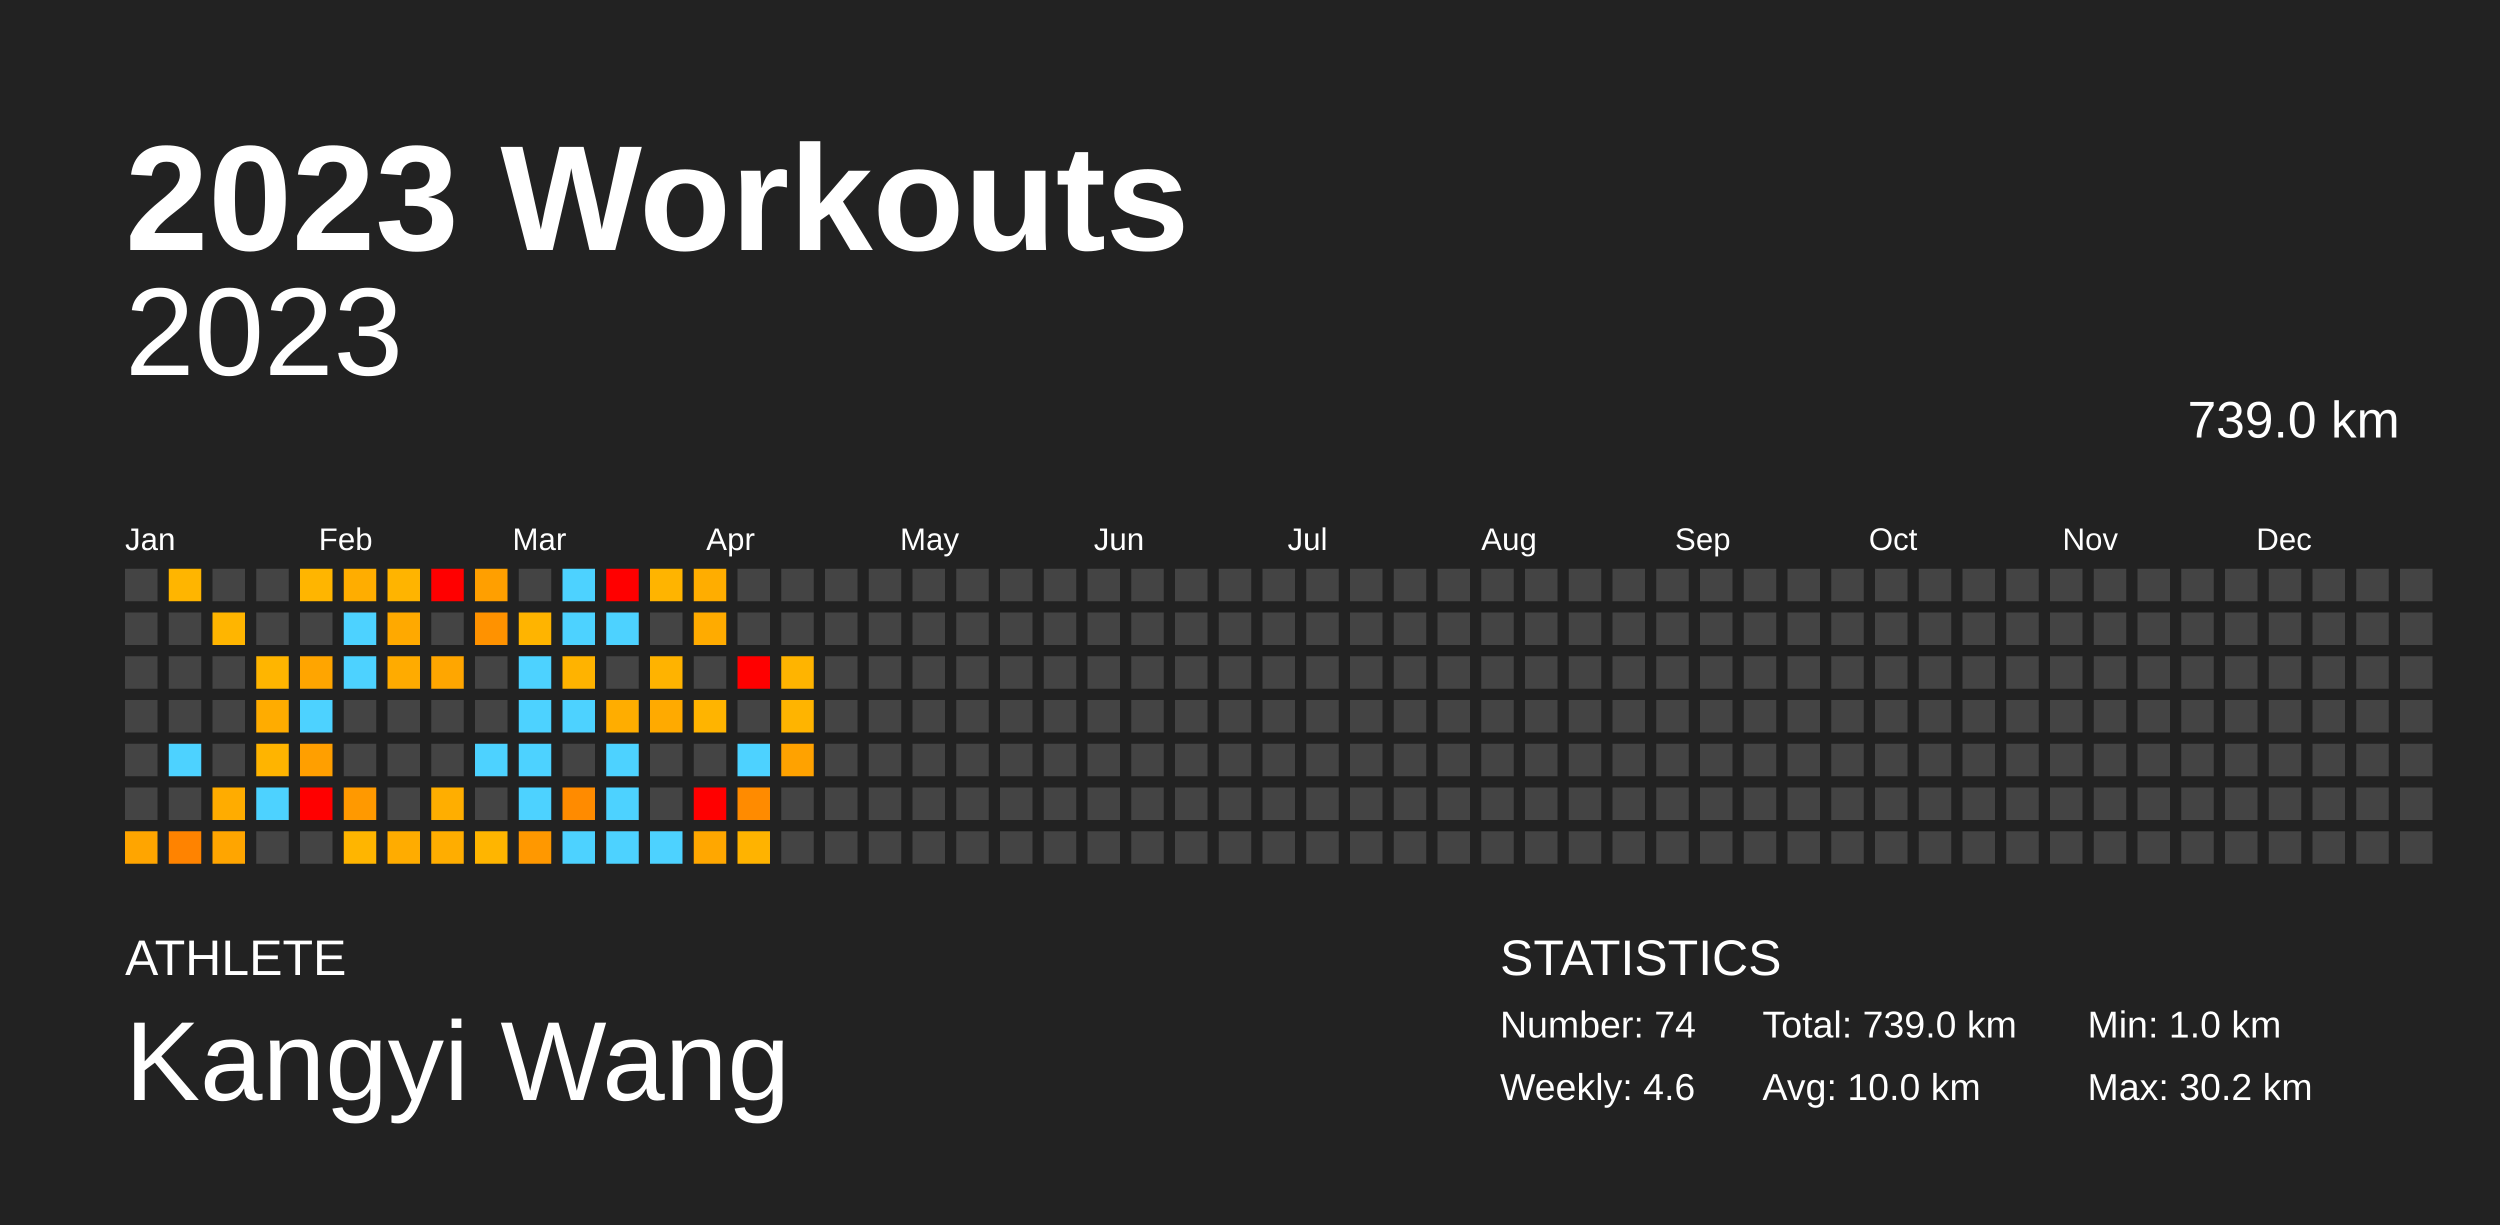
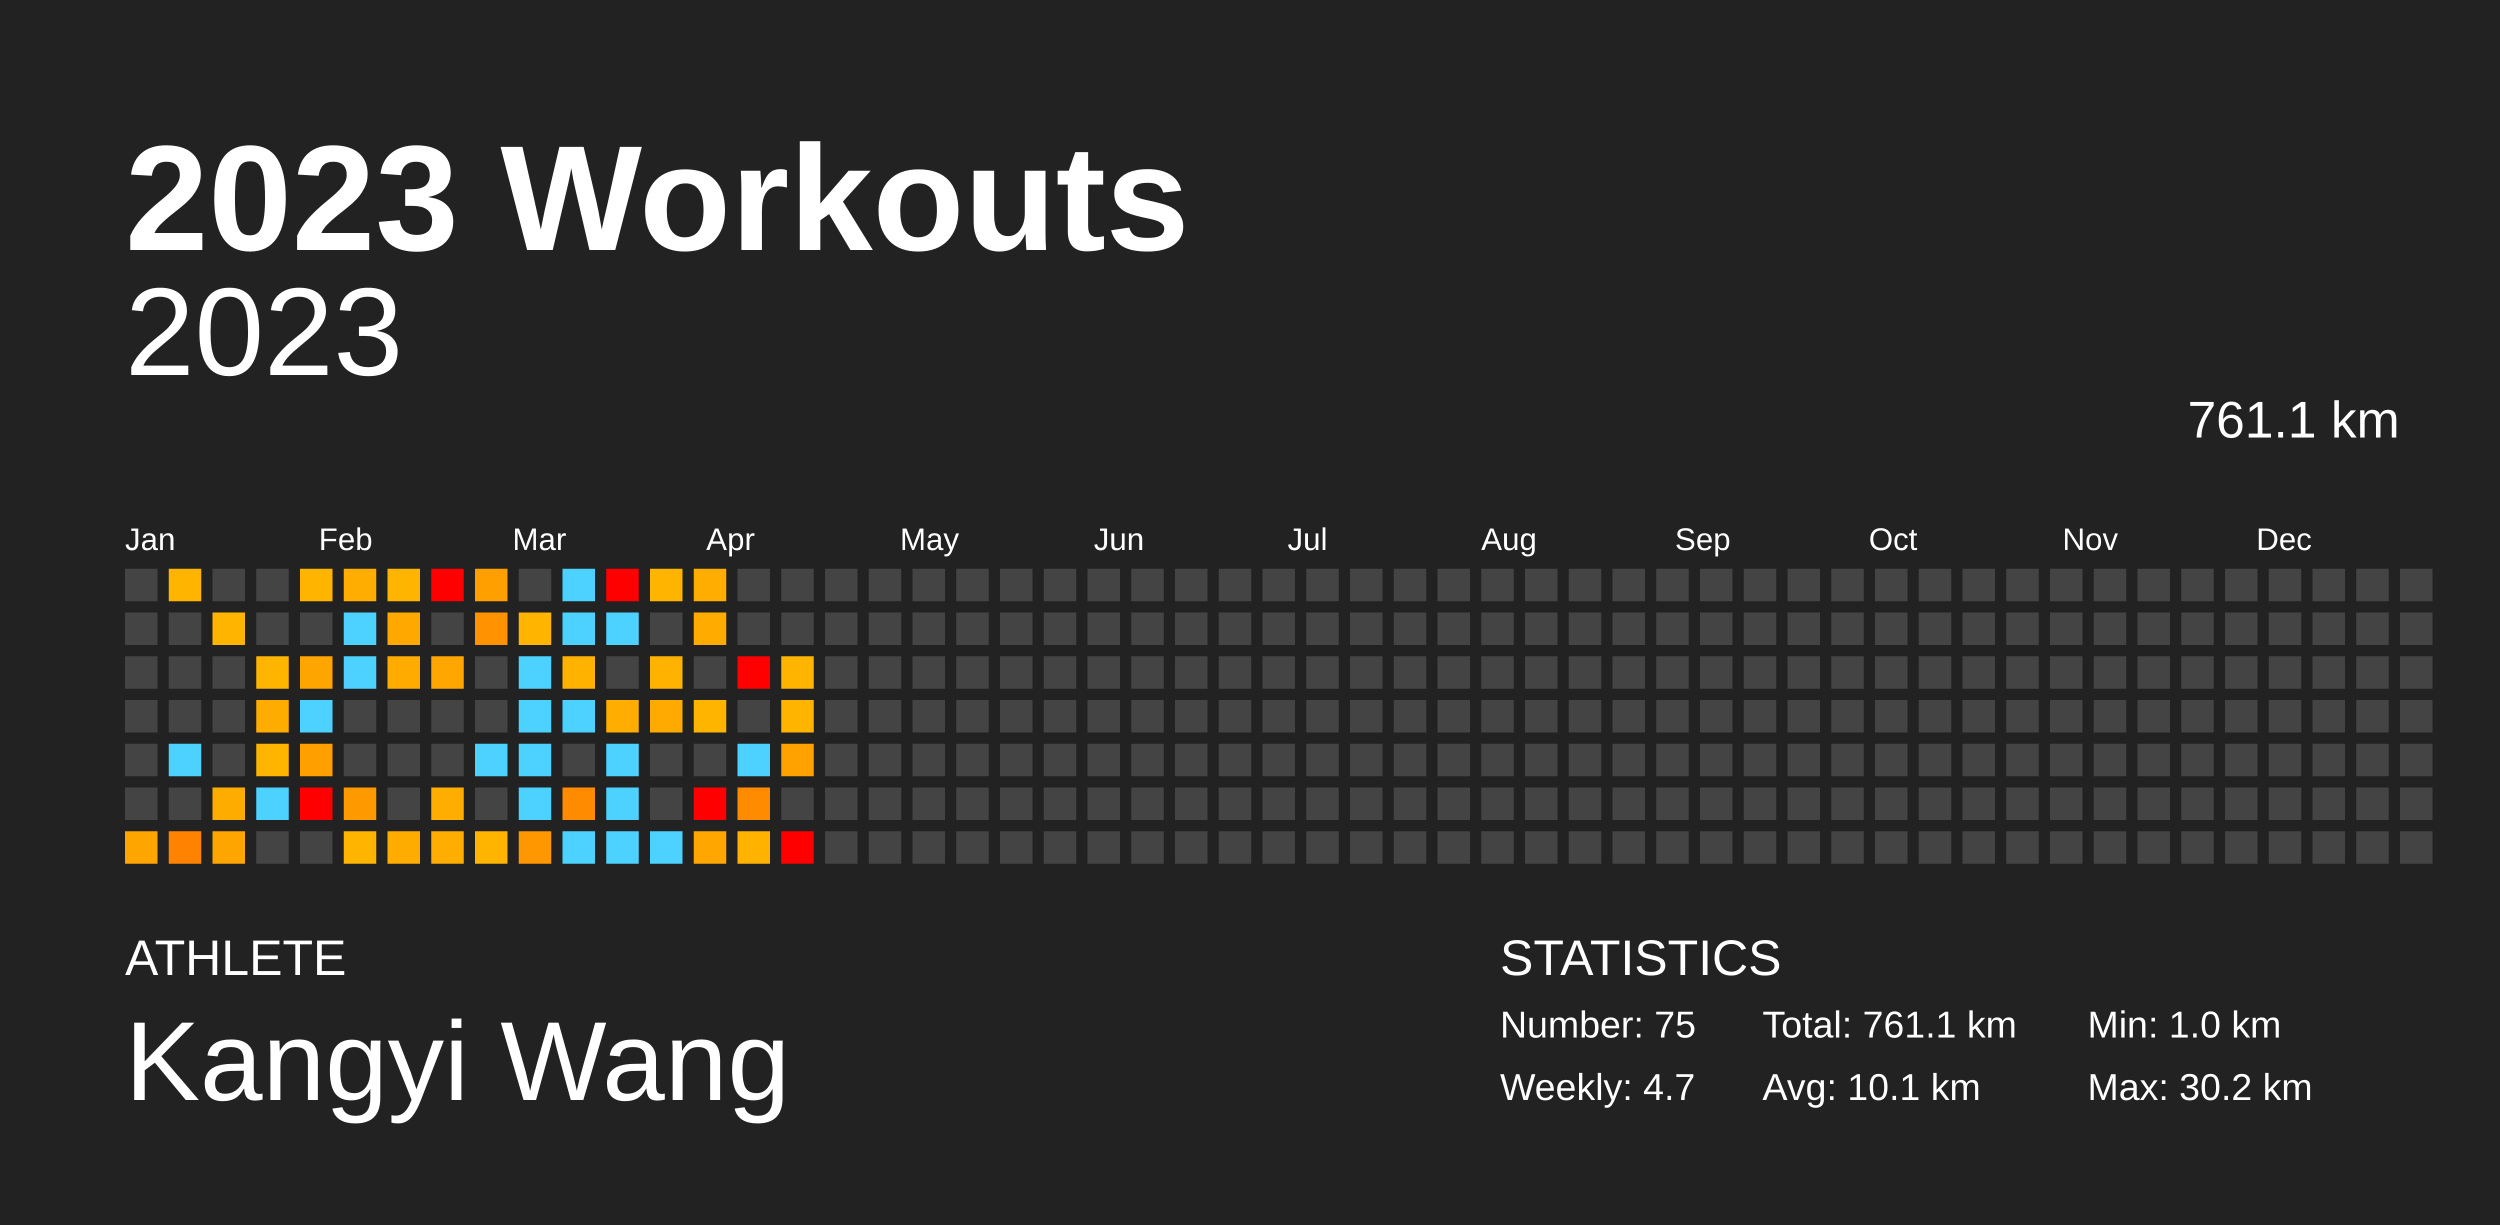
<svg xmlns="http://www.w3.org/2000/svg" baseProfile="full" height="98mm" version="1.1" viewBox="0,0,200,98" width="200mm">
  <defs />
  <rect fill="#222222" height="98" width="200" x="0" y="0" />
  <text fill="#FFFFFF" style="font-size:12px; font-family:Arial; font-weight:bold;" x="10" y="20">2023 Workouts</text>
  <text fill="#FFFFFF" style="font-size:4px; font-family:Arial" x="10" y="78">ATHLETE</text>
  <text fill="#FFFFFF" style="font-size:9px; font-family:Arial" x="10" y="88">Kangyi Wang</text>
  <text fill="#FFFFFF" style="font-size:4px; font-family:Arial" x="120" y="78">STATISTICS</text>
-   <text fill="#FFFFFF" style="font-size:3px; font-family:Arial" x="120" y="83">Number: 74</text>
-   <text fill="#FFFFFF" style="font-size:3px; font-family:Arial" x="120" y="88">Weekly: 4.6</text>
-   <text fill="#FFFFFF" style="font-size:3px; font-family:Arial" x="141" y="83">Total: 739.0 km</text>
-   <text fill="#FFFFFF" style="font-size:3px; font-family:Arial" x="141" y="88">Avg: 10.0 km</text>
+   <text fill="#FFFFFF" style="font-size:3px; font-family:Arial" x="120" y="83">Number: 75</text>
+   <text fill="#FFFFFF" style="font-size:3px; font-family:Arial" x="120" y="88">Weekly: 4.7</text>
+   <text fill="#FFFFFF" style="font-size:3px; font-family:Arial" x="141" y="83">Total: 761.1 km</text>
+   <text fill="#FFFFFF" style="font-size:3px; font-family:Arial" x="141" y="88">Avg: 10.1 km</text>
  <text fill="#FFFFFF" style="font-size:3px; font-family:Arial" x="167" y="83">Min: 1.0 km</text>
  <text fill="#FFFFFF" style="font-size:3px; font-family:Arial" x="167" y="88">Max: 30.2 km</text>
  <text alignment-baseline="hanging" fill="#FFFFFF" style="font-size:10.0px; font-family:Arial;" x="10" y="30">2023</text>
-   <text alignment-baseline="hanging" fill="#FFFFFF" style="font-size:4.125px; font-family:Arial;" x="175" y="35">739.0 km</text>
+   <text alignment-baseline="hanging" fill="#FFFFFF" style="font-size:4.125px; font-family:Arial;" x="175" y="35">761.1 km</text>
  <text fill="#FFFFFF" style="font-size:2.5px; font-family:Arial" x="10.0" y="44">Jan</text>
  <text fill="#FFFFFF" style="font-size:2.5px; font-family:Arial" x="25.5" y="44">Feb</text>
  <text fill="#FFFFFF" style="font-size:2.5px; font-family:Arial" x="41.0" y="44">Mar</text>
  <text fill="#FFFFFF" style="font-size:2.5px; font-family:Arial" x="56.5" y="44">Apr</text>
  <text fill="#FFFFFF" style="font-size:2.5px; font-family:Arial" x="72.0" y="44">May</text>
  <text fill="#FFFFFF" style="font-size:2.5px; font-family:Arial" x="87.5" y="44">Jun</text>
  <text fill="#FFFFFF" style="font-size:2.5px; font-family:Arial" x="103.0" y="44">Jul</text>
  <text fill="#FFFFFF" style="font-size:2.5px; font-family:Arial" x="118.5" y="44">Aug</text>
  <text fill="#FFFFFF" style="font-size:2.5px; font-family:Arial" x="134.0" y="44">Sep</text>
  <text fill="#FFFFFF" style="font-size:2.5px; font-family:Arial" x="149.5" y="44">Oct</text>
  <text fill="#FFFFFF" style="font-size:2.5px; font-family:Arial" x="165.0" y="44">Nov</text>
  <text fill="#FFFFFF" style="font-size:2.5px; font-family:Arial" x="180.5" y="44">Dec</text>
  <rect fill="#444444" height="2.6" width="2.6" x="10.0" y="45.5" />
  <rect fill="#444444" height="2.6" width="2.6" x="10.0" y="49.0" />
  <rect fill="#444444" height="2.6" width="2.6" x="10.0" y="52.5" />
  <rect fill="#444444" height="2.6" width="2.6" x="10.0" y="56.0" />
  <rect fill="#444444" height="2.6" width="2.6" x="10.0" y="59.5" />
  <rect fill="#444444" height="2.6" width="2.6" x="10.0" y="63.0" />
  <rect fill="#ffa500" height="2.6" width="2.6" x="10.0" y="66.5" />
  <rect fill="#ffb500" height="2.6" width="2.6" x="13.5" y="45.5" />
  <rect fill="#444444" height="2.6" width="2.6" x="13.5" y="49.0" />
  <rect fill="#444444" height="2.6" width="2.6" x="13.5" y="52.5" />
  <rect fill="#444444" height="2.6" width="2.6" x="13.5" y="56.0" />
  <rect fill="#4dd2ff" height="2.6" width="2.6" x="13.5" y="59.5" />
  <rect fill="#444444" height="2.6" width="2.6" x="13.5" y="63.0" />
  <rect fill="#ff8300" height="2.6" width="2.6" x="13.5" y="66.5" />
  <rect fill="#444444" height="2.6" width="2.6" x="17.0" y="45.5" />
  <rect fill="#ffb500" height="2.6" width="2.6" x="17.0" y="49.0" />
  <rect fill="#444444" height="2.6" width="2.6" x="17.0" y="52.5" />
  <rect fill="#444444" height="2.6" width="2.6" x="17.0" y="56.0" />
  <rect fill="#444444" height="2.6" width="2.6" x="17.0" y="59.5" />
  <rect fill="#ffac00" height="2.6" width="2.6" x="17.0" y="63.0" />
  <rect fill="#ffa500" height="2.6" width="2.6" x="17.0" y="66.5" />
  <rect fill="#444444" height="2.6" width="2.6" x="20.5" y="45.5" />
  <rect fill="#444444" height="2.6" width="2.6" x="20.5" y="49.0" />
  <rect fill="#ffb500" height="2.6" width="2.6" x="20.5" y="52.5" />
  <rect fill="#ffac00" height="2.6" width="2.6" x="20.5" y="56.0" />
  <rect fill="#ffb400" height="2.6" width="2.6" x="20.5" y="59.5" />
  <rect fill="#4dd2ff" height="2.6" width="2.6" x="20.5" y="63.0" />
  <rect fill="#444444" height="2.6" width="2.6" x="20.5" y="66.5" />
  <rect fill="#ffb500" height="2.6" width="2.6" x="24.0" y="45.5" />
  <rect fill="#444444" height="2.6" width="2.6" x="24.0" y="49.0" />
  <rect fill="#ffa500" height="2.6" width="2.6" x="24.0" y="52.5" />
  <rect fill="#4dd2ff" height="2.6" width="2.6" x="24.0" y="56.0" />
  <rect fill="#ff9f00" height="2.6" width="2.6" x="24.0" y="59.5" />
  <rect fill="red" height="2.6" width="2.6" x="24.0" y="63.0" />
  <rect fill="#444444" height="2.6" width="2.6" x="24.0" y="66.5" />
  <rect fill="#ffad00" height="2.6" width="2.6" x="27.5" y="45.5" />
  <rect fill="#4dd2ff" height="2.6" width="2.6" x="27.5" y="49.0" />
  <rect fill="#4dd2ff" height="2.6" width="2.6" x="27.5" y="52.5" />
  <rect fill="#444444" height="2.6" width="2.6" x="27.5" y="56.0" />
  <rect fill="#444444" height="2.6" width="2.6" x="27.5" y="59.5" />
  <rect fill="#ff9900" height="2.6" width="2.6" x="27.5" y="63.0" />
  <rect fill="#ffb500" height="2.6" width="2.6" x="27.5" y="66.5" />
  <rect fill="#ffb400" height="2.6" width="2.6" x="31.0" y="45.5" />
  <rect fill="#ffa900" height="2.6" width="2.6" x="31.0" y="49.0" />
  <rect fill="#ffab00" height="2.6" width="2.6" x="31.0" y="52.5" />
  <rect fill="#444444" height="2.6" width="2.6" x="31.0" y="56.0" />
  <rect fill="#444444" height="2.6" width="2.6" x="31.0" y="59.5" />
  <rect fill="#444444" height="2.6" width="2.6" x="31.0" y="63.0" />
  <rect fill="#ffac00" height="2.6" width="2.6" x="31.0" y="66.5" />
  <rect fill="red" height="2.6" width="2.6" x="34.5" y="45.5" />
  <rect fill="#444444" height="2.6" width="2.6" x="34.5" y="49.0" />
  <rect fill="#ffa600" height="2.6" width="2.6" x="34.5" y="52.5" />
  <rect fill="#444444" height="2.6" width="2.6" x="34.5" y="56.0" />
  <rect fill="#444444" height="2.6" width="2.6" x="34.5" y="59.5" />
  <rect fill="#ffae00" height="2.6" width="2.6" x="34.5" y="63.0" />
  <rect fill="#ffad00" height="2.6" width="2.6" x="34.5" y="66.5" />
  <rect fill="#ff9f00" height="2.6" width="2.6" x="38.0" y="45.5" />
  <rect fill="#ff9200" height="2.6" width="2.6" x="38.0" y="49.0" />
  <rect fill="#444444" height="2.6" width="2.6" x="38.0" y="52.5" />
  <rect fill="#444444" height="2.6" width="2.6" x="38.0" y="56.0" />
  <rect fill="#4dd2ff" height="2.6" width="2.6" x="38.0" y="59.5" />
  <rect fill="#444444" height="2.6" width="2.6" x="38.0" y="63.0" />
  <rect fill="#ffb500" height="2.6" width="2.6" x="38.0" y="66.5" />
  <rect fill="#444444" height="2.6" width="2.6" x="41.5" y="45.5" />
  <rect fill="#ffb400" height="2.6" width="2.6" x="41.5" y="49.0" />
  <rect fill="#4dd2ff" height="2.6" width="2.6" x="41.5" y="52.5" />
  <rect fill="#4dd2ff" height="2.6" width="2.6" x="41.5" y="56.0" />
  <rect fill="#4dd2ff" height="2.6" width="2.6" x="41.5" y="59.5" />
  <rect fill="#4dd2ff" height="2.6" width="2.6" x="41.5" y="63.0" />
  <rect fill="#ff9800" height="2.6" width="2.6" x="41.5" y="66.5" />
  <rect fill="#4dd2ff" height="2.6" width="2.6" x="45.0" y="45.5" />
  <rect fill="#4dd2ff" height="2.6" width="2.6" x="45.0" y="49.0" />
  <rect fill="#ffb300" height="2.6" width="2.6" x="45.0" y="52.5" />
  <rect fill="#4dd2ff" height="2.6" width="2.6" x="45.0" y="56.0" />
  <rect fill="#444444" height="2.6" width="2.6" x="45.0" y="59.5" />
  <rect fill="#ff8b00" height="2.6" width="2.6" x="45.0" y="63.0" />
  <rect fill="#4dd2ff" height="2.6" width="2.6" x="45.0" y="66.5" />
  <rect fill="red" height="2.6" width="2.6" x="48.5" y="45.5" />
  <rect fill="#4dd2ff" height="2.6" width="2.6" x="48.5" y="49.0" />
  <rect fill="#444444" height="2.6" width="2.6" x="48.5" y="52.5" />
  <rect fill="#ffad00" height="2.6" width="2.6" x="48.5" y="56.0" />
  <rect fill="#4dd2ff" height="2.6" width="2.6" x="48.5" y="59.5" />
  <rect fill="#4dd2ff" height="2.6" width="2.6" x="48.5" y="63.0" />
  <rect fill="#4dd2ff" height="2.6" width="2.6" x="48.5" y="66.5" />
  <rect fill="#ffb400" height="2.6" width="2.6" x="52.0" y="45.5" />
  <rect fill="#444444" height="2.6" width="2.6" x="52.0" y="49.0" />
  <rect fill="#ffb300" height="2.6" width="2.6" x="52.0" y="52.5" />
  <rect fill="#ffaa00" height="2.6" width="2.6" x="52.0" y="56.0" />
  <rect fill="#444444" height="2.6" width="2.6" x="52.0" y="59.5" />
  <rect fill="#444444" height="2.6" width="2.6" x="52.0" y="63.0" />
  <rect fill="#4dd2ff" height="2.6" width="2.6" x="52.0" y="66.5" />
  <rect fill="#ffad00" height="2.6" width="2.6" x="55.5" y="45.5" />
  <rect fill="#ffab00" height="2.6" width="2.6" x="55.5" y="49.0" />
  <rect fill="#444444" height="2.6" width="2.6" x="55.5" y="52.5" />
  <rect fill="#ffb400" height="2.6" width="2.6" x="55.5" y="56.0" />
  <rect fill="#444444" height="2.6" width="2.6" x="55.5" y="59.5" />
  <rect fill="red" height="2.6" width="2.6" x="55.5" y="63.0" />
  <rect fill="#ffa700" height="2.6" width="2.6" x="55.5" y="66.5" />
  <rect fill="#444444" height="2.6" width="2.6" x="59.0" y="45.5" />
  <rect fill="#444444" height="2.6" width="2.6" x="59.0" y="49.0" />
  <rect fill="red" height="2.6" width="2.6" x="59.0" y="52.5" />
  <rect fill="#444444" height="2.6" width="2.6" x="59.0" y="56.0" />
  <rect fill="#4dd2ff" height="2.6" width="2.6" x="59.0" y="59.5" />
  <rect fill="#ff8b00" height="2.6" width="2.6" x="59.0" y="63.0" />
  <rect fill="#ffb300" height="2.6" width="2.6" x="59.0" y="66.5" />
  <rect fill="#444444" height="2.6" width="2.6" x="62.5" y="45.5" />
  <rect fill="#444444" height="2.6" width="2.6" x="62.5" y="49.0" />
  <rect fill="#ffb400" height="2.6" width="2.6" x="62.5" y="52.5" />
  <rect fill="#ffb400" height="2.6" width="2.6" x="62.5" y="56.0" />
  <rect fill="#ffa200" height="2.6" width="2.6" x="62.5" y="59.5" />
  <rect fill="#444444" height="2.6" width="2.6" x="62.5" y="63.0" />
-   <rect fill="#444444" height="2.6" width="2.6" x="62.5" y="66.5" />
+   <rect fill="red" height="2.6" width="2.6" x="62.5" y="66.5" />
  <rect fill="#444444" height="2.6" width="2.6" x="66.0" y="45.5" />
  <rect fill="#444444" height="2.6" width="2.6" x="66.0" y="49.0" />
  <rect fill="#444444" height="2.6" width="2.6" x="66.0" y="52.5" />
  <rect fill="#444444" height="2.6" width="2.6" x="66.0" y="56.0" />
  <rect fill="#444444" height="2.6" width="2.6" x="66.0" y="59.5" />
  <rect fill="#444444" height="2.6" width="2.6" x="66.0" y="63.0" />
  <rect fill="#444444" height="2.6" width="2.6" x="66.0" y="66.5" />
  <rect fill="#444444" height="2.6" width="2.6" x="69.5" y="45.5" />
  <rect fill="#444444" height="2.6" width="2.6" x="69.5" y="49.0" />
  <rect fill="#444444" height="2.6" width="2.6" x="69.5" y="52.5" />
  <rect fill="#444444" height="2.6" width="2.6" x="69.5" y="56.0" />
  <rect fill="#444444" height="2.6" width="2.6" x="69.5" y="59.5" />
  <rect fill="#444444" height="2.6" width="2.6" x="69.5" y="63.0" />
  <rect fill="#444444" height="2.6" width="2.6" x="69.5" y="66.5" />
  <rect fill="#444444" height="2.6" width="2.6" x="73.0" y="45.5" />
  <rect fill="#444444" height="2.6" width="2.6" x="73.0" y="49.0" />
  <rect fill="#444444" height="2.6" width="2.6" x="73.0" y="52.5" />
  <rect fill="#444444" height="2.6" width="2.6" x="73.0" y="56.0" />
  <rect fill="#444444" height="2.6" width="2.6" x="73.0" y="59.5" />
  <rect fill="#444444" height="2.6" width="2.6" x="73.0" y="63.0" />
  <rect fill="#444444" height="2.6" width="2.6" x="73.0" y="66.5" />
  <rect fill="#444444" height="2.6" width="2.6" x="76.5" y="45.5" />
  <rect fill="#444444" height="2.6" width="2.6" x="76.5" y="49.0" />
  <rect fill="#444444" height="2.6" width="2.6" x="76.5" y="52.5" />
  <rect fill="#444444" height="2.6" width="2.6" x="76.5" y="56.0" />
  <rect fill="#444444" height="2.6" width="2.6" x="76.5" y="59.5" />
  <rect fill="#444444" height="2.6" width="2.6" x="76.5" y="63.0" />
  <rect fill="#444444" height="2.6" width="2.6" x="76.5" y="66.5" />
  <rect fill="#444444" height="2.6" width="2.6" x="80.0" y="45.5" />
  <rect fill="#444444" height="2.6" width="2.6" x="80.0" y="49.0" />
  <rect fill="#444444" height="2.6" width="2.6" x="80.0" y="52.5" />
  <rect fill="#444444" height="2.6" width="2.6" x="80.0" y="56.0" />
  <rect fill="#444444" height="2.6" width="2.6" x="80.0" y="59.5" />
  <rect fill="#444444" height="2.6" width="2.6" x="80.0" y="63.0" />
  <rect fill="#444444" height="2.6" width="2.6" x="80.0" y="66.5" />
  <rect fill="#444444" height="2.6" width="2.6" x="83.5" y="45.5" />
  <rect fill="#444444" height="2.6" width="2.6" x="83.5" y="49.0" />
  <rect fill="#444444" height="2.6" width="2.6" x="83.5" y="52.5" />
  <rect fill="#444444" height="2.6" width="2.6" x="83.5" y="56.0" />
  <rect fill="#444444" height="2.6" width="2.6" x="83.5" y="59.5" />
  <rect fill="#444444" height="2.6" width="2.6" x="83.5" y="63.0" />
  <rect fill="#444444" height="2.6" width="2.6" x="83.5" y="66.5" />
  <rect fill="#444444" height="2.6" width="2.6" x="87.0" y="45.5" />
  <rect fill="#444444" height="2.6" width="2.6" x="87.0" y="49.0" />
  <rect fill="#444444" height="2.6" width="2.6" x="87.0" y="52.5" />
  <rect fill="#444444" height="2.6" width="2.6" x="87.0" y="56.0" />
  <rect fill="#444444" height="2.6" width="2.6" x="87.0" y="59.5" />
  <rect fill="#444444" height="2.6" width="2.6" x="87.0" y="63.0" />
  <rect fill="#444444" height="2.6" width="2.6" x="87.0" y="66.5" />
  <rect fill="#444444" height="2.6" width="2.6" x="90.5" y="45.5" />
  <rect fill="#444444" height="2.6" width="2.6" x="90.5" y="49.0" />
  <rect fill="#444444" height="2.6" width="2.6" x="90.5" y="52.5" />
  <rect fill="#444444" height="2.6" width="2.6" x="90.5" y="56.0" />
  <rect fill="#444444" height="2.6" width="2.6" x="90.5" y="59.5" />
  <rect fill="#444444" height="2.6" width="2.6" x="90.5" y="63.0" />
  <rect fill="#444444" height="2.6" width="2.6" x="90.5" y="66.5" />
  <rect fill="#444444" height="2.6" width="2.6" x="94.0" y="45.5" />
  <rect fill="#444444" height="2.6" width="2.6" x="94.0" y="49.0" />
  <rect fill="#444444" height="2.6" width="2.6" x="94.0" y="52.5" />
  <rect fill="#444444" height="2.6" width="2.6" x="94.0" y="56.0" />
  <rect fill="#444444" height="2.6" width="2.6" x="94.0" y="59.5" />
  <rect fill="#444444" height="2.6" width="2.6" x="94.0" y="63.0" />
  <rect fill="#444444" height="2.6" width="2.6" x="94.0" y="66.5" />
  <rect fill="#444444" height="2.6" width="2.6" x="97.5" y="45.5" />
  <rect fill="#444444" height="2.6" width="2.6" x="97.5" y="49.0" />
  <rect fill="#444444" height="2.6" width="2.6" x="97.5" y="52.5" />
  <rect fill="#444444" height="2.6" width="2.6" x="97.5" y="56.0" />
  <rect fill="#444444" height="2.6" width="2.6" x="97.5" y="59.5" />
  <rect fill="#444444" height="2.6" width="2.6" x="97.5" y="63.0" />
  <rect fill="#444444" height="2.6" width="2.6" x="97.5" y="66.5" />
  <rect fill="#444444" height="2.6" width="2.6" x="101.0" y="45.5" />
  <rect fill="#444444" height="2.6" width="2.6" x="101.0" y="49.0" />
  <rect fill="#444444" height="2.6" width="2.6" x="101.0" y="52.5" />
  <rect fill="#444444" height="2.6" width="2.6" x="101.0" y="56.0" />
  <rect fill="#444444" height="2.6" width="2.6" x="101.0" y="59.5" />
  <rect fill="#444444" height="2.6" width="2.6" x="101.0" y="63.0" />
  <rect fill="#444444" height="2.6" width="2.6" x="101.0" y="66.5" />
  <rect fill="#444444" height="2.6" width="2.6" x="104.5" y="45.5" />
  <rect fill="#444444" height="2.6" width="2.6" x="104.5" y="49.0" />
  <rect fill="#444444" height="2.6" width="2.6" x="104.5" y="52.5" />
  <rect fill="#444444" height="2.6" width="2.6" x="104.5" y="56.0" />
  <rect fill="#444444" height="2.6" width="2.6" x="104.5" y="59.5" />
  <rect fill="#444444" height="2.6" width="2.6" x="104.5" y="63.0" />
  <rect fill="#444444" height="2.6" width="2.6" x="104.5" y="66.5" />
  <rect fill="#444444" height="2.6" width="2.6" x="108.0" y="45.5" />
  <rect fill="#444444" height="2.6" width="2.6" x="108.0" y="49.0" />
  <rect fill="#444444" height="2.6" width="2.6" x="108.0" y="52.5" />
  <rect fill="#444444" height="2.6" width="2.6" x="108.0" y="56.0" />
  <rect fill="#444444" height="2.6" width="2.6" x="108.0" y="59.5" />
  <rect fill="#444444" height="2.6" width="2.6" x="108.0" y="63.0" />
  <rect fill="#444444" height="2.6" width="2.6" x="108.0" y="66.5" />
  <rect fill="#444444" height="2.6" width="2.6" x="111.5" y="45.5" />
  <rect fill="#444444" height="2.6" width="2.6" x="111.5" y="49.0" />
  <rect fill="#444444" height="2.6" width="2.6" x="111.5" y="52.5" />
  <rect fill="#444444" height="2.6" width="2.6" x="111.5" y="56.0" />
  <rect fill="#444444" height="2.6" width="2.6" x="111.5" y="59.5" />
  <rect fill="#444444" height="2.6" width="2.6" x="111.5" y="63.0" />
  <rect fill="#444444" height="2.6" width="2.6" x="111.5" y="66.5" />
  <rect fill="#444444" height="2.6" width="2.6" x="115.0" y="45.5" />
  <rect fill="#444444" height="2.6" width="2.6" x="115.0" y="49.0" />
  <rect fill="#444444" height="2.6" width="2.6" x="115.0" y="52.5" />
  <rect fill="#444444" height="2.6" width="2.6" x="115.0" y="56.0" />
  <rect fill="#444444" height="2.6" width="2.6" x="115.0" y="59.5" />
  <rect fill="#444444" height="2.6" width="2.6" x="115.0" y="63.0" />
  <rect fill="#444444" height="2.6" width="2.6" x="115.0" y="66.5" />
  <rect fill="#444444" height="2.6" width="2.6" x="118.5" y="45.5" />
  <rect fill="#444444" height="2.6" width="2.6" x="118.5" y="49.0" />
  <rect fill="#444444" height="2.6" width="2.6" x="118.5" y="52.5" />
  <rect fill="#444444" height="2.6" width="2.6" x="118.5" y="56.0" />
  <rect fill="#444444" height="2.6" width="2.6" x="118.5" y="59.5" />
  <rect fill="#444444" height="2.6" width="2.6" x="118.5" y="63.0" />
  <rect fill="#444444" height="2.6" width="2.6" x="118.5" y="66.5" />
  <rect fill="#444444" height="2.6" width="2.6" x="122.0" y="45.5" />
  <rect fill="#444444" height="2.6" width="2.6" x="122.0" y="49.0" />
  <rect fill="#444444" height="2.6" width="2.6" x="122.0" y="52.5" />
  <rect fill="#444444" height="2.6" width="2.6" x="122.0" y="56.0" />
  <rect fill="#444444" height="2.6" width="2.6" x="122.0" y="59.5" />
  <rect fill="#444444" height="2.6" width="2.6" x="122.0" y="63.0" />
  <rect fill="#444444" height="2.6" width="2.6" x="122.0" y="66.5" />
  <rect fill="#444444" height="2.6" width="2.6" x="125.5" y="45.5" />
  <rect fill="#444444" height="2.6" width="2.6" x="125.5" y="49.0" />
  <rect fill="#444444" height="2.6" width="2.6" x="125.5" y="52.5" />
  <rect fill="#444444" height="2.6" width="2.6" x="125.5" y="56.0" />
  <rect fill="#444444" height="2.6" width="2.6" x="125.5" y="59.5" />
  <rect fill="#444444" height="2.6" width="2.6" x="125.5" y="63.0" />
  <rect fill="#444444" height="2.6" width="2.6" x="125.5" y="66.5" />
  <rect fill="#444444" height="2.6" width="2.6" x="129.0" y="45.5" />
  <rect fill="#444444" height="2.6" width="2.6" x="129.0" y="49.0" />
  <rect fill="#444444" height="2.6" width="2.6" x="129.0" y="52.5" />
  <rect fill="#444444" height="2.6" width="2.6" x="129.0" y="56.0" />
  <rect fill="#444444" height="2.6" width="2.6" x="129.0" y="59.5" />
  <rect fill="#444444" height="2.6" width="2.6" x="129.0" y="63.0" />
  <rect fill="#444444" height="2.6" width="2.6" x="129.0" y="66.5" />
  <rect fill="#444444" height="2.6" width="2.6" x="132.5" y="45.5" />
  <rect fill="#444444" height="2.6" width="2.6" x="132.5" y="49.0" />
  <rect fill="#444444" height="2.6" width="2.6" x="132.5" y="52.5" />
  <rect fill="#444444" height="2.6" width="2.6" x="132.5" y="56.0" />
  <rect fill="#444444" height="2.6" width="2.6" x="132.5" y="59.5" />
  <rect fill="#444444" height="2.6" width="2.6" x="132.5" y="63.0" />
  <rect fill="#444444" height="2.6" width="2.6" x="132.5" y="66.5" />
  <rect fill="#444444" height="2.6" width="2.6" x="136.0" y="45.5" />
  <rect fill="#444444" height="2.6" width="2.6" x="136.0" y="49.0" />
  <rect fill="#444444" height="2.6" width="2.6" x="136.0" y="52.5" />
  <rect fill="#444444" height="2.6" width="2.6" x="136.0" y="56.0" />
  <rect fill="#444444" height="2.6" width="2.6" x="136.0" y="59.5" />
  <rect fill="#444444" height="2.6" width="2.6" x="136.0" y="63.0" />
  <rect fill="#444444" height="2.6" width="2.6" x="136.0" y="66.5" />
  <rect fill="#444444" height="2.6" width="2.6" x="139.5" y="45.5" />
  <rect fill="#444444" height="2.6" width="2.6" x="139.5" y="49.0" />
  <rect fill="#444444" height="2.6" width="2.6" x="139.5" y="52.5" />
  <rect fill="#444444" height="2.6" width="2.6" x="139.5" y="56.0" />
  <rect fill="#444444" height="2.6" width="2.6" x="139.5" y="59.5" />
  <rect fill="#444444" height="2.6" width="2.6" x="139.5" y="63.0" />
  <rect fill="#444444" height="2.6" width="2.6" x="139.5" y="66.5" />
  <rect fill="#444444" height="2.6" width="2.6" x="143.0" y="45.5" />
  <rect fill="#444444" height="2.6" width="2.6" x="143.0" y="49.0" />
  <rect fill="#444444" height="2.6" width="2.6" x="143.0" y="52.5" />
  <rect fill="#444444" height="2.6" width="2.6" x="143.0" y="56.0" />
  <rect fill="#444444" height="2.6" width="2.6" x="143.0" y="59.5" />
  <rect fill="#444444" height="2.6" width="2.6" x="143.0" y="63.0" />
  <rect fill="#444444" height="2.6" width="2.6" x="143.0" y="66.5" />
  <rect fill="#444444" height="2.6" width="2.6" x="146.5" y="45.5" />
  <rect fill="#444444" height="2.6" width="2.6" x="146.5" y="49.0" />
  <rect fill="#444444" height="2.6" width="2.6" x="146.5" y="52.5" />
  <rect fill="#444444" height="2.6" width="2.6" x="146.5" y="56.0" />
  <rect fill="#444444" height="2.6" width="2.6" x="146.5" y="59.5" />
  <rect fill="#444444" height="2.6" width="2.6" x="146.5" y="63.0" />
  <rect fill="#444444" height="2.6" width="2.6" x="146.5" y="66.5" />
  <rect fill="#444444" height="2.6" width="2.6" x="150.0" y="45.5" />
  <rect fill="#444444" height="2.6" width="2.6" x="150.0" y="49.0" />
  <rect fill="#444444" height="2.6" width="2.6" x="150.0" y="52.5" />
  <rect fill="#444444" height="2.6" width="2.6" x="150.0" y="56.0" />
  <rect fill="#444444" height="2.6" width="2.6" x="150.0" y="59.5" />
  <rect fill="#444444" height="2.6" width="2.6" x="150.0" y="63.0" />
  <rect fill="#444444" height="2.6" width="2.6" x="150.0" y="66.5" />
  <rect fill="#444444" height="2.6" width="2.6" x="153.5" y="45.5" />
  <rect fill="#444444" height="2.6" width="2.6" x="153.5" y="49.0" />
  <rect fill="#444444" height="2.6" width="2.6" x="153.5" y="52.5" />
  <rect fill="#444444" height="2.6" width="2.6" x="153.5" y="56.0" />
  <rect fill="#444444" height="2.6" width="2.6" x="153.5" y="59.5" />
  <rect fill="#444444" height="2.6" width="2.6" x="153.5" y="63.0" />
  <rect fill="#444444" height="2.6" width="2.6" x="153.5" y="66.5" />
  <rect fill="#444444" height="2.6" width="2.6" x="157.0" y="45.5" />
  <rect fill="#444444" height="2.6" width="2.6" x="157.0" y="49.0" />
  <rect fill="#444444" height="2.6" width="2.6" x="157.0" y="52.5" />
  <rect fill="#444444" height="2.6" width="2.6" x="157.0" y="56.0" />
  <rect fill="#444444" height="2.6" width="2.6" x="157.0" y="59.5" />
  <rect fill="#444444" height="2.6" width="2.6" x="157.0" y="63.0" />
  <rect fill="#444444" height="2.6" width="2.6" x="157.0" y="66.5" />
  <rect fill="#444444" height="2.6" width="2.6" x="160.5" y="45.5" />
  <rect fill="#444444" height="2.6" width="2.6" x="160.5" y="49.0" />
  <rect fill="#444444" height="2.6" width="2.6" x="160.5" y="52.5" />
  <rect fill="#444444" height="2.6" width="2.6" x="160.5" y="56.0" />
  <rect fill="#444444" height="2.6" width="2.6" x="160.5" y="59.5" />
  <rect fill="#444444" height="2.6" width="2.6" x="160.5" y="63.0" />
  <rect fill="#444444" height="2.6" width="2.6" x="160.5" y="66.5" />
  <rect fill="#444444" height="2.6" width="2.6" x="164.0" y="45.5" />
  <rect fill="#444444" height="2.6" width="2.6" x="164.0" y="49.0" />
  <rect fill="#444444" height="2.6" width="2.6" x="164.0" y="52.5" />
  <rect fill="#444444" height="2.6" width="2.6" x="164.0" y="56.0" />
  <rect fill="#444444" height="2.6" width="2.6" x="164.0" y="59.5" />
  <rect fill="#444444" height="2.6" width="2.6" x="164.0" y="63.0" />
  <rect fill="#444444" height="2.6" width="2.6" x="164.0" y="66.5" />
  <rect fill="#444444" height="2.6" width="2.6" x="167.5" y="45.5" />
  <rect fill="#444444" height="2.6" width="2.6" x="167.5" y="49.0" />
  <rect fill="#444444" height="2.6" width="2.6" x="167.5" y="52.5" />
  <rect fill="#444444" height="2.6" width="2.6" x="167.5" y="56.0" />
  <rect fill="#444444" height="2.6" width="2.6" x="167.5" y="59.5" />
  <rect fill="#444444" height="2.6" width="2.6" x="167.5" y="63.0" />
  <rect fill="#444444" height="2.6" width="2.6" x="167.5" y="66.5" />
  <rect fill="#444444" height="2.6" width="2.6" x="171.0" y="45.5" />
  <rect fill="#444444" height="2.6" width="2.6" x="171.0" y="49.0" />
  <rect fill="#444444" height="2.6" width="2.6" x="171.0" y="52.5" />
  <rect fill="#444444" height="2.6" width="2.6" x="171.0" y="56.0" />
  <rect fill="#444444" height="2.6" width="2.6" x="171.0" y="59.5" />
  <rect fill="#444444" height="2.6" width="2.6" x="171.0" y="63.0" />
  <rect fill="#444444" height="2.6" width="2.6" x="171.0" y="66.5" />
  <rect fill="#444444" height="2.6" width="2.6" x="174.5" y="45.5" />
  <rect fill="#444444" height="2.6" width="2.6" x="174.5" y="49.0" />
  <rect fill="#444444" height="2.6" width="2.6" x="174.5" y="52.5" />
  <rect fill="#444444" height="2.6" width="2.6" x="174.5" y="56.0" />
  <rect fill="#444444" height="2.6" width="2.6" x="174.5" y="59.5" />
  <rect fill="#444444" height="2.6" width="2.6" x="174.5" y="63.0" />
  <rect fill="#444444" height="2.6" width="2.6" x="174.5" y="66.5" />
  <rect fill="#444444" height="2.6" width="2.6" x="178.0" y="45.5" />
  <rect fill="#444444" height="2.6" width="2.6" x="178.0" y="49.0" />
  <rect fill="#444444" height="2.6" width="2.6" x="178.0" y="52.5" />
  <rect fill="#444444" height="2.6" width="2.6" x="178.0" y="56.0" />
  <rect fill="#444444" height="2.6" width="2.6" x="178.0" y="59.5" />
  <rect fill="#444444" height="2.6" width="2.6" x="178.0" y="63.0" />
  <rect fill="#444444" height="2.6" width="2.6" x="178.0" y="66.5" />
  <rect fill="#444444" height="2.6" width="2.6" x="181.5" y="45.5" />
  <rect fill="#444444" height="2.6" width="2.6" x="181.5" y="49.0" />
  <rect fill="#444444" height="2.6" width="2.6" x="181.5" y="52.5" />
  <rect fill="#444444" height="2.6" width="2.6" x="181.5" y="56.0" />
  <rect fill="#444444" height="2.6" width="2.6" x="181.5" y="59.5" />
  <rect fill="#444444" height="2.6" width="2.6" x="181.5" y="63.0" />
  <rect fill="#444444" height="2.6" width="2.6" x="181.5" y="66.5" />
  <rect fill="#444444" height="2.6" width="2.6" x="185.0" y="45.5" />
  <rect fill="#444444" height="2.6" width="2.6" x="185.0" y="49.0" />
  <rect fill="#444444" height="2.6" width="2.6" x="185.0" y="52.5" />
  <rect fill="#444444" height="2.6" width="2.6" x="185.0" y="56.0" />
  <rect fill="#444444" height="2.6" width="2.6" x="185.0" y="59.5" />
  <rect fill="#444444" height="2.6" width="2.6" x="185.0" y="63.0" />
  <rect fill="#444444" height="2.6" width="2.6" x="185.0" y="66.5" />
  <rect fill="#444444" height="2.6" width="2.6" x="188.5" y="45.5" />
  <rect fill="#444444" height="2.6" width="2.6" x="188.5" y="49.0" />
  <rect fill="#444444" height="2.6" width="2.6" x="188.5" y="52.5" />
  <rect fill="#444444" height="2.6" width="2.6" x="188.5" y="56.0" />
  <rect fill="#444444" height="2.6" width="2.6" x="188.5" y="59.5" />
  <rect fill="#444444" height="2.6" width="2.6" x="188.5" y="63.0" />
  <rect fill="#444444" height="2.6" width="2.6" x="188.5" y="66.5" />
  <rect fill="#444444" height="2.6" width="2.6" x="192.0" y="45.5" />
  <rect fill="#444444" height="2.6" width="2.6" x="192.0" y="49.0" />
  <rect fill="#444444" height="2.6" width="2.6" x="192.0" y="52.5" />
  <rect fill="#444444" height="2.6" width="2.6" x="192.0" y="56.0" />
  <rect fill="#444444" height="2.6" width="2.6" x="192.0" y="59.5" />
  <rect fill="#444444" height="2.6" width="2.6" x="192.0" y="63.0" />
  <rect fill="#444444" height="2.6" width="2.6" x="192.0" y="66.5" />
</svg>
